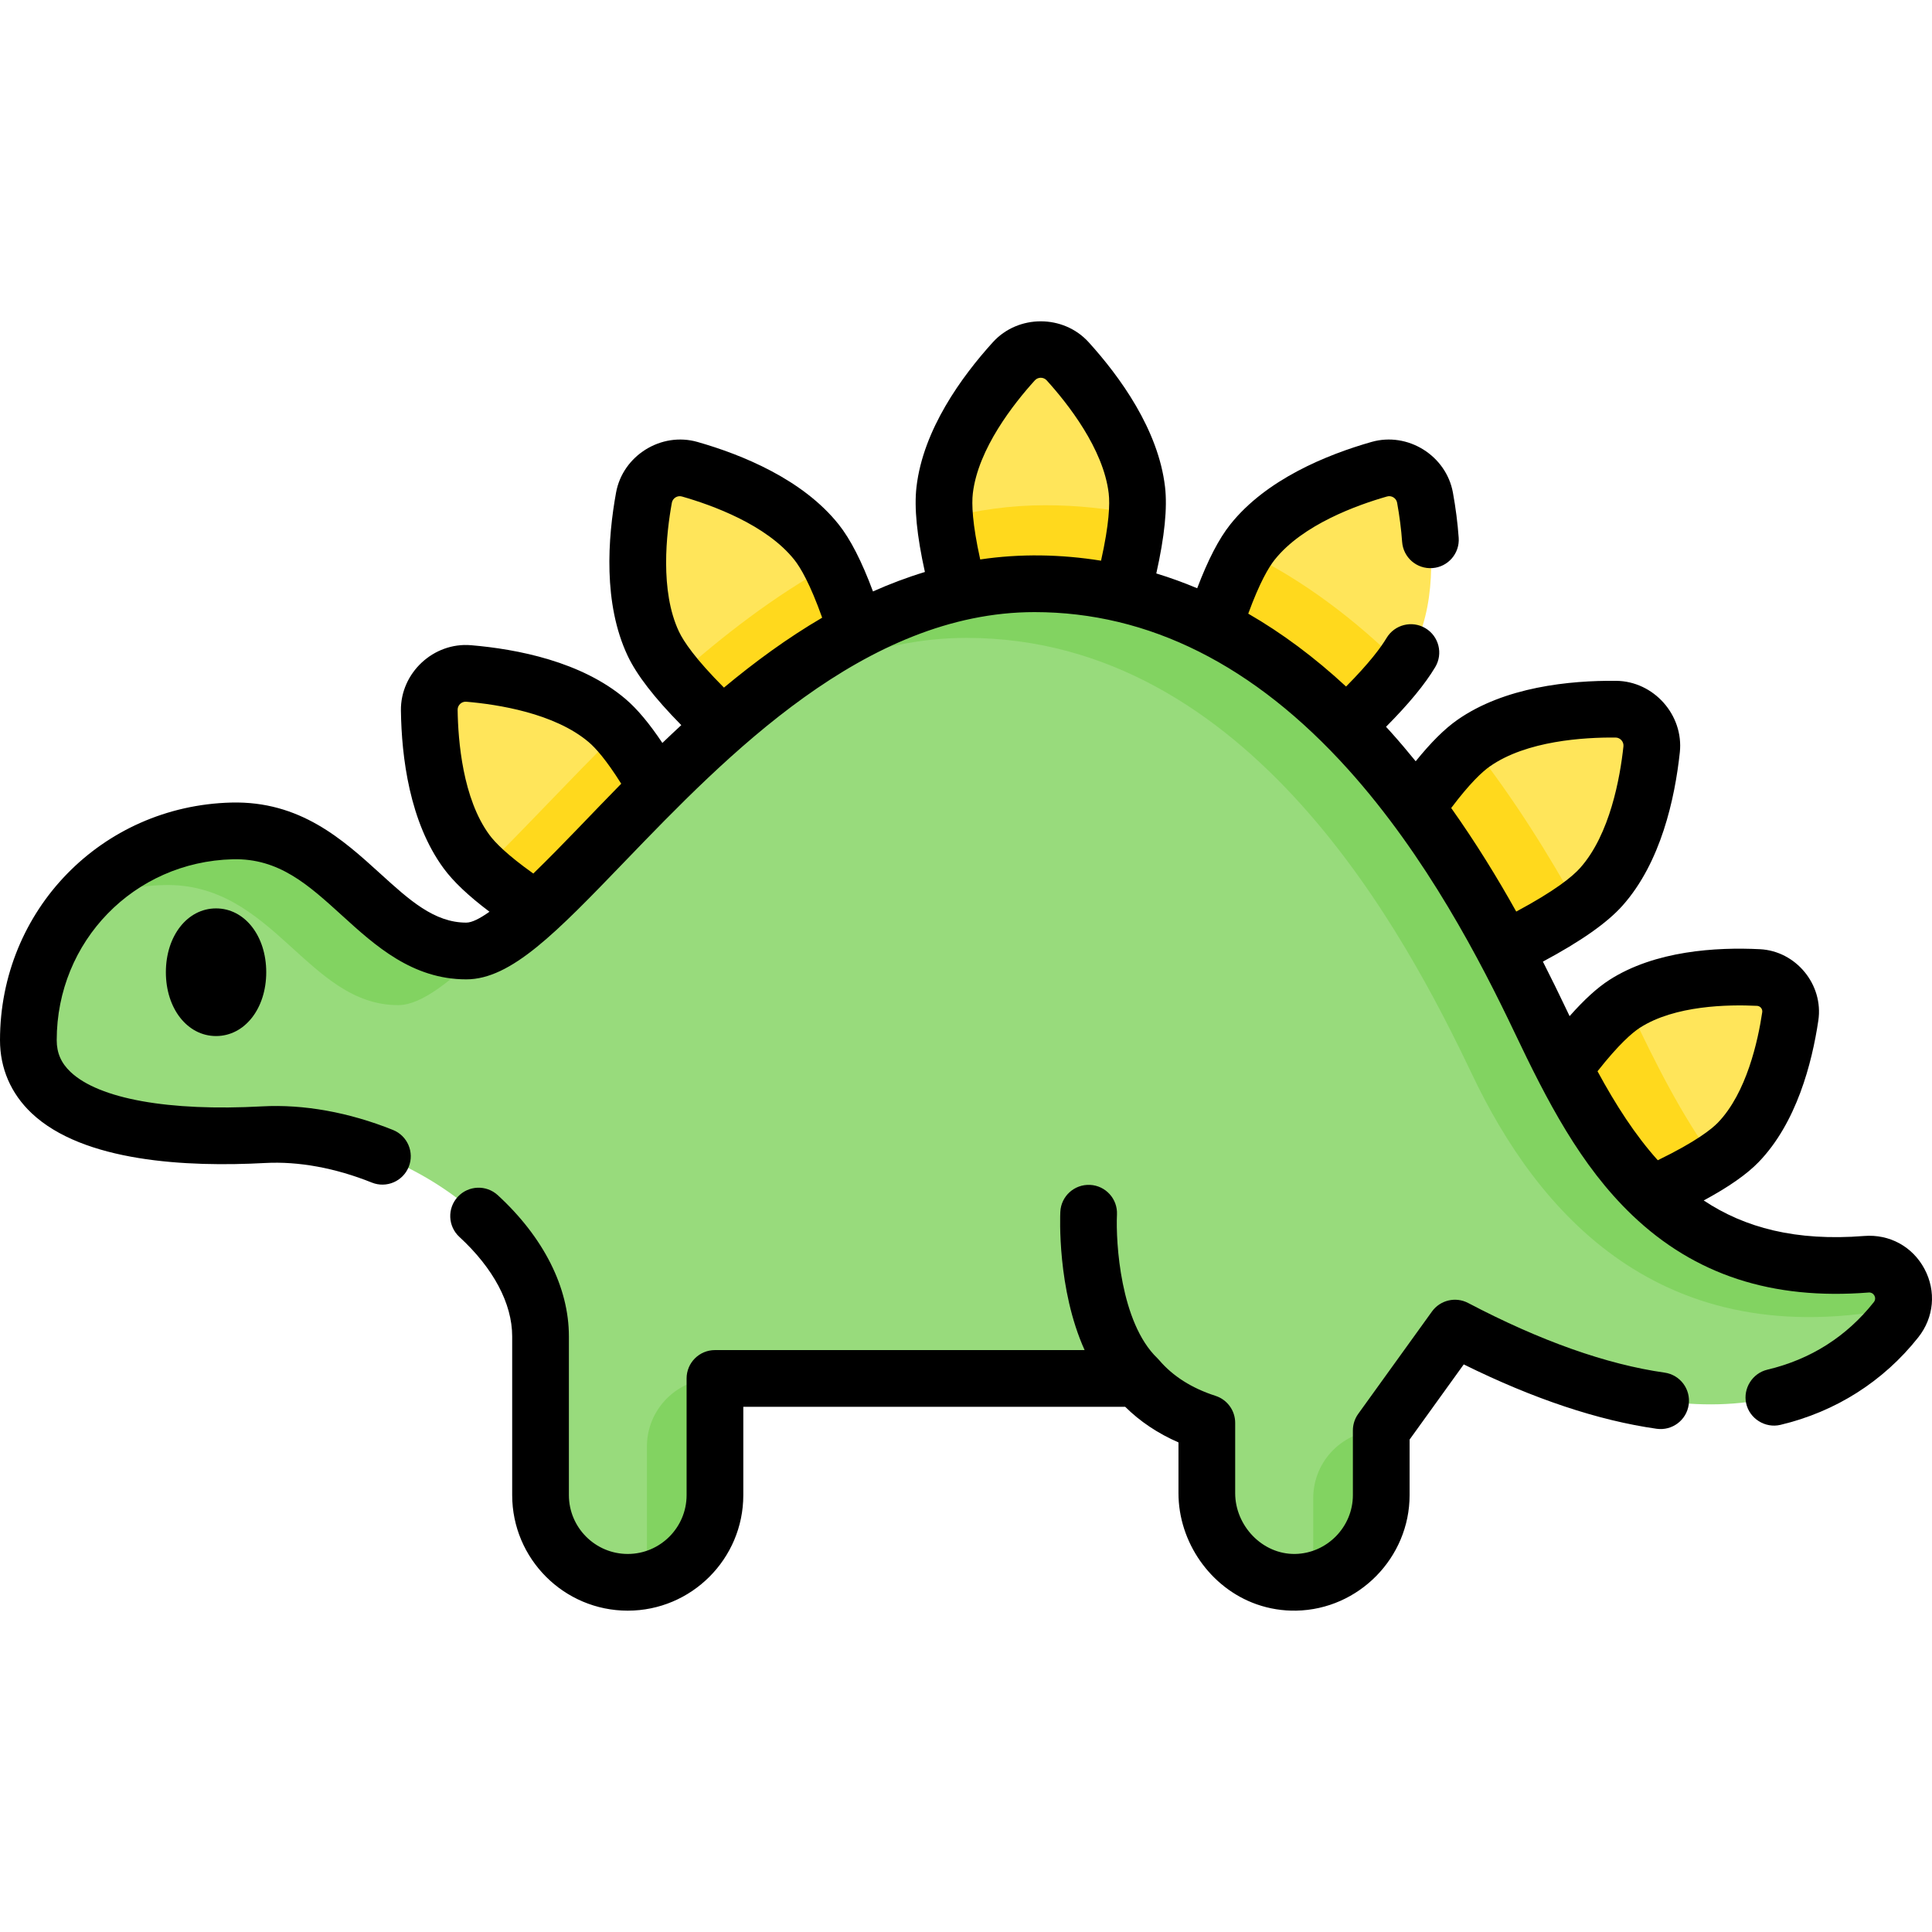
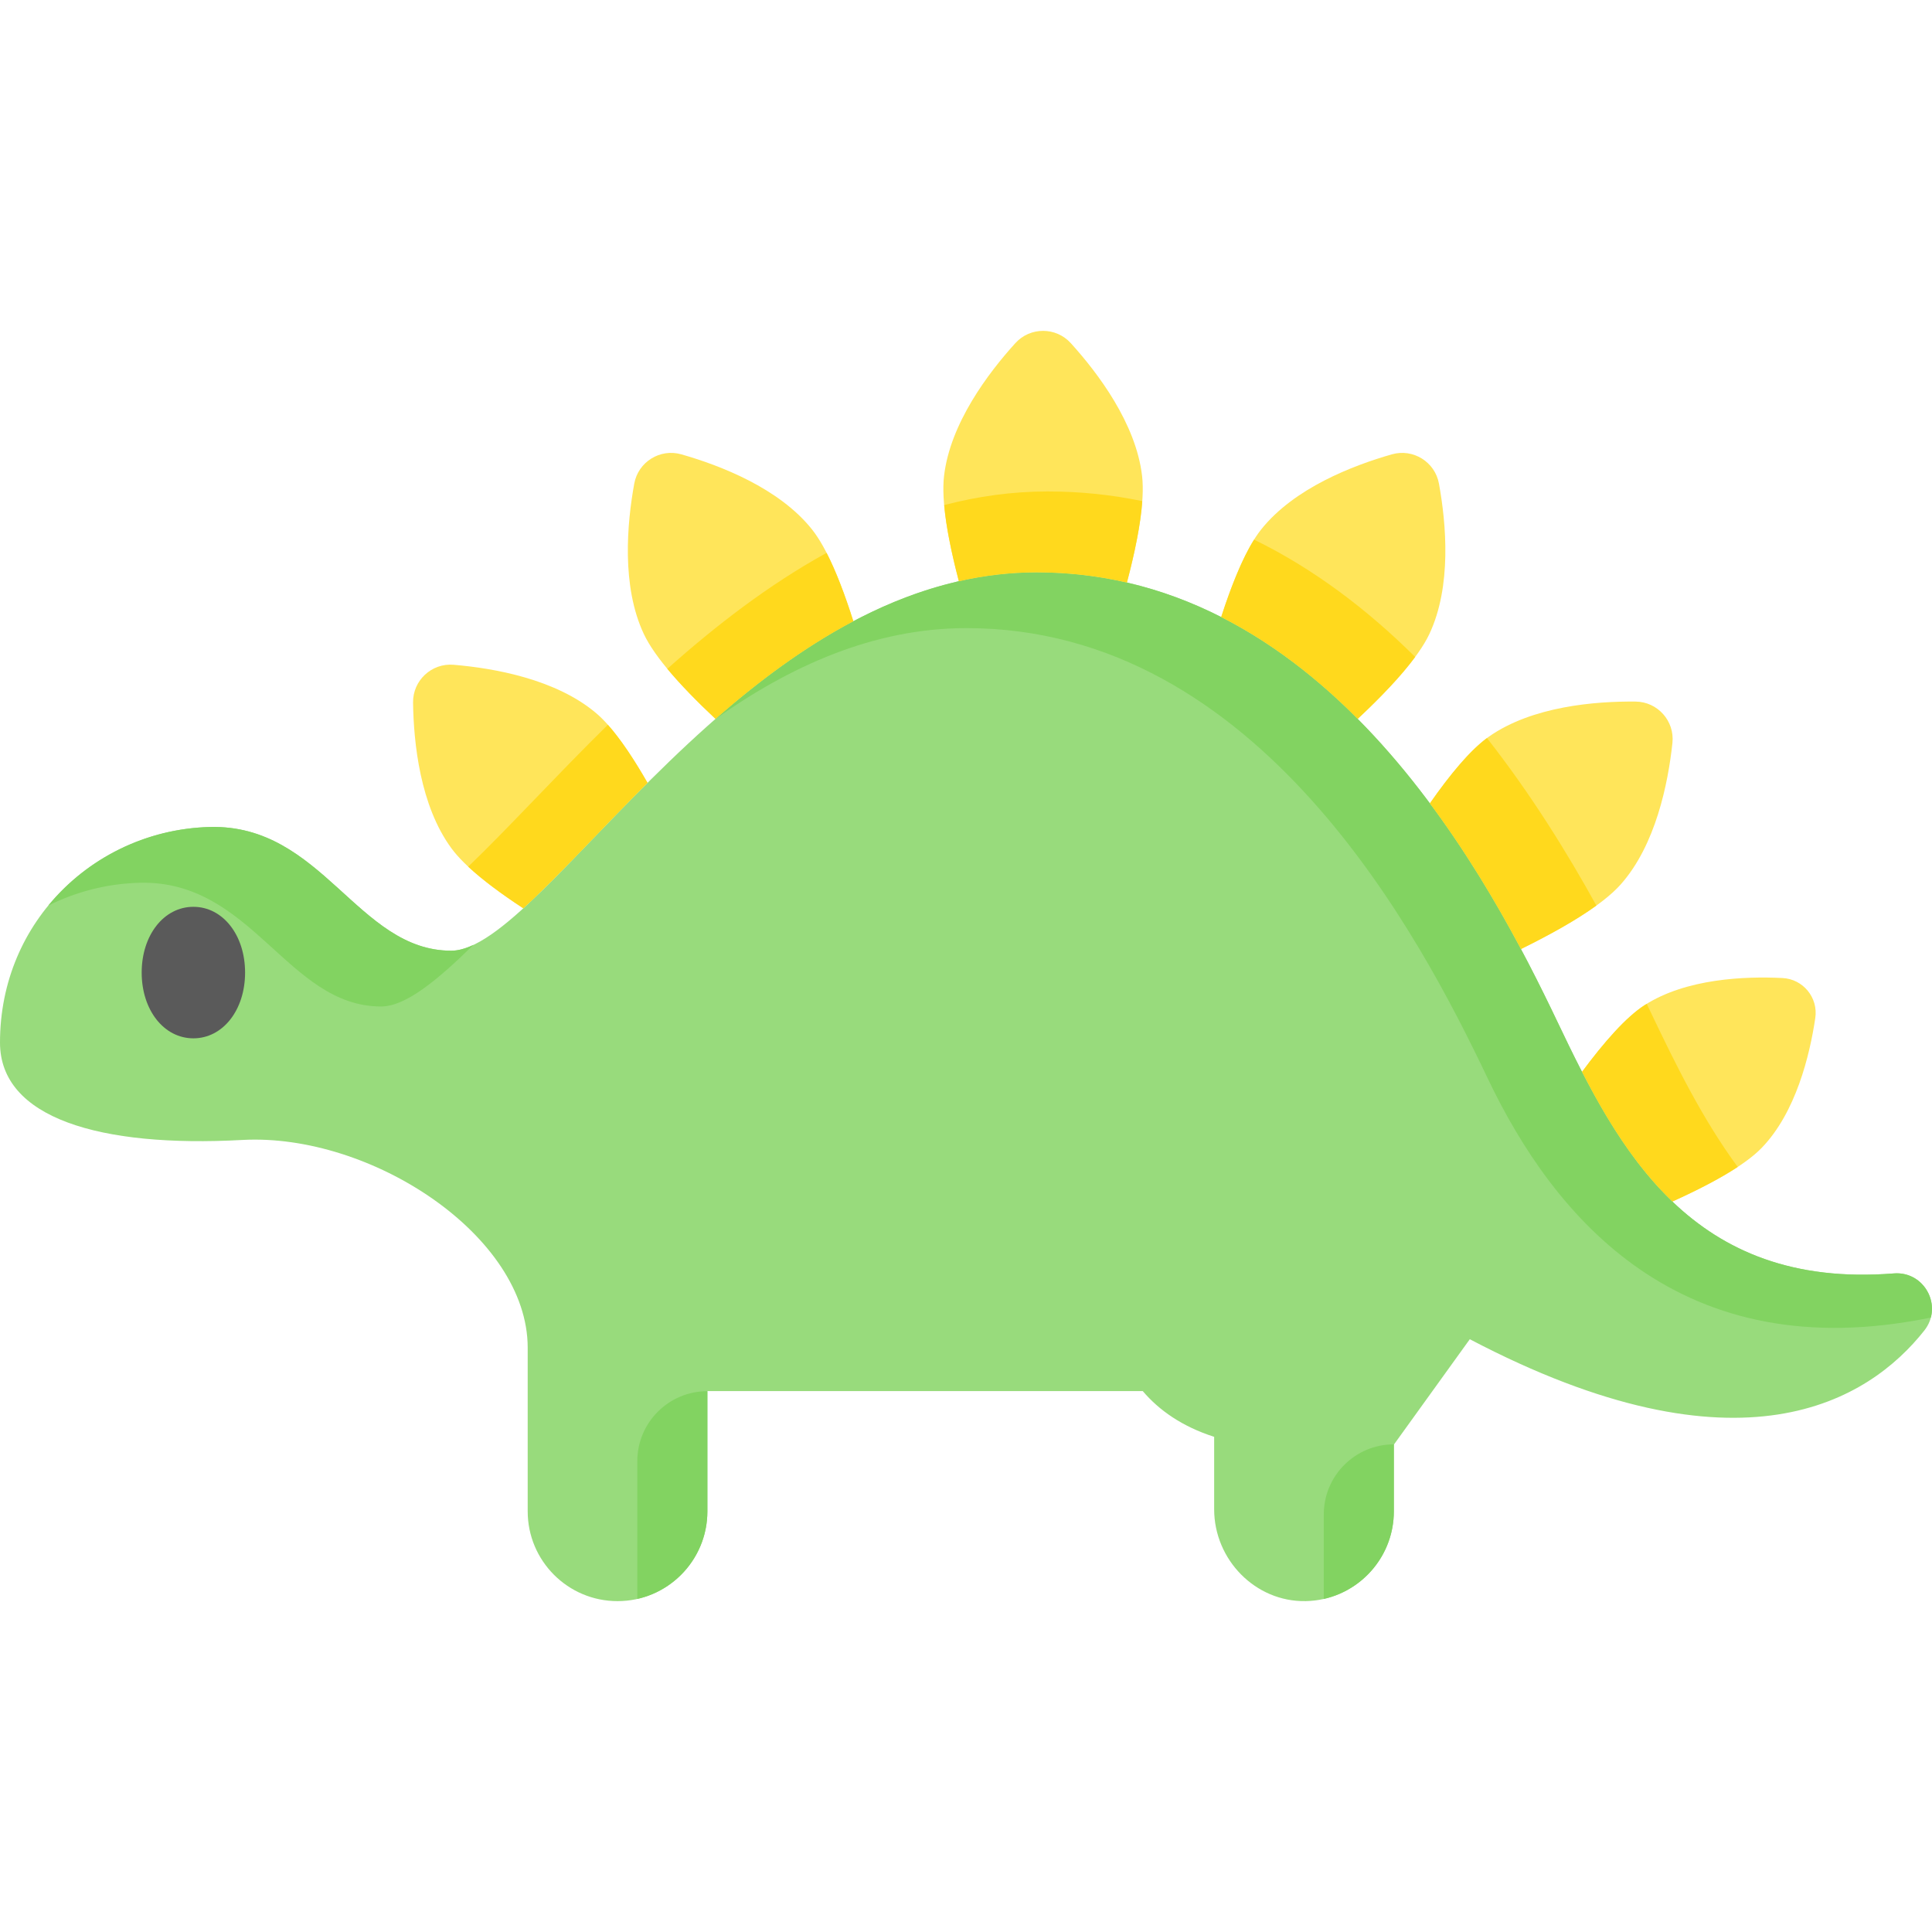
<svg xmlns="http://www.w3.org/2000/svg" id="Capa_1" enable-background="new 0 0 512 512" height="512" viewBox="0 0 512 512" width="512">
  <g fill="#ffe55a">
-     <path d="m142.116 241.121c8.959-8.155 19.628-19.972 31.959-32.271-4.46-7.794-9.006-14.346-13.175-17.89-10.363-8.81-26.361-11.612-36.703-12.482-5.666-.477-10.512 4.04-10.434 9.726.142 10.378 1.814 26.534 9.875 37.489 3.466 4.709 10.329 10.09 18.478 15.428z" />
-     <path d="m191.56 192.396c10.819-9.473 22.647-18.353 35.456-25.116-3.164-9.994-6.764-18.754-10.634-23.615-8.472-10.641-23.631-16.471-33.612-19.317-5.468-1.559-11.093 1.94-12.112 7.534-1.859 10.211-3.33 26.386 2.47 38.689 2.874 6.096 10.003 13.936 18.432 21.825z" />
-     <path d="m274.151 154.7c8.136 0 15.875.93 23.232 2.629 2.861-10.832 4.66-20.9 3.9-27.426-1.573-13.51-11.366-26.468-18.338-34.156-3.819-4.212-10.444-4.212-14.264 0-6.972 7.688-16.764 20.646-18.338 34.156-.752 6.458 1.002 16.384 3.81 27.087 6.466-1.473 13.13-2.29 19.998-2.29z" />
-     <path d="m356.742 192.396c8.429-7.889 15.557-15.729 18.432-21.825 5.8-12.303 4.329-28.478 2.47-38.689-1.018-5.594-6.644-9.093-12.111-7.534-9.981 2.846-25.141 8.676-33.612 19.317-3.73 4.685-7.21 12.991-10.289 22.534 13.2 6.71 24.868 15.878 35.11 26.197z" />
-     <path d="m398.736 251.597c11.048-5.433 20.898-11.275 25.637-16.595 9.047-10.156 12.217-26.086 13.326-36.406.608-5.653-3.796-10.602-9.482-10.656-10.379-.097-26.569 1.202-37.707 9.007-4.601 3.224-9.893 9.569-15.2 17.177 9.498 12.763 17.257 25.882 23.426 37.473z" />
-     <path d="m437.686 316.541c9.872-4.454 18.586-9.262 22.975-13.805 8.809-9.117 12.363-23.832 13.785-33.401.779-5.242-3.135-10.017-8.428-10.282-9.662-.483-24.788.116-35.456 6.965-4.775 3.065-10.444 9.511-16.117 17.172 6.283 12.202 13.52 24.043 23.241 33.351z" />
+     <path d="m138.677 240.713c9.23-8.402 20.223-20.577 32.927-33.248-4.596-8.03-9.279-14.781-13.574-18.432-10.676-9.076-27.159-11.963-37.815-12.86-5.837-.491-10.83 4.163-10.75 10.02.147 10.692 1.869 27.337 10.174 38.624 3.571 4.854 10.642 10.397 19.038 15.896z" />
+     <path d="m189.618 190.514c11.146-9.76 23.333-18.908 36.529-25.877-3.26-10.296-6.969-19.322-10.956-24.33-8.728-10.963-24.346-16.97-34.63-19.902-5.633-1.606-11.429 1.999-12.478 7.762-1.915 10.52-3.43 27.185 2.545 39.86 2.961 6.281 10.306 14.359 18.99 22.487z" />
+     <path d="m274.71 151.676c8.382 0 16.355.958 23.936 2.708 2.948-11.16 4.801-21.533 4.018-28.257-1.621-13.919-11.71-27.269-18.893-35.19-3.935-4.34-10.76-4.34-14.695 0-7.183 7.921-17.272 21.272-18.893 35.19-.775 6.653 1.032 16.881 3.926 27.907 6.659-1.516 13.525-2.358 20.601-2.358z" />
+     <path d="m359.802 190.513c8.684-8.128 16.029-16.205 18.99-22.486 5.976-12.675 4.461-29.34 2.545-39.86-1.049-5.763-6.845-9.368-12.478-7.762-10.284 2.932-25.902 8.939-34.63 19.902-3.843 4.827-7.428 13.385-10.601 23.216 13.601 6.913 25.622 16.359 36.174 26.99z" />
+     <path d="m403.068 251.507c11.382-5.597 21.531-11.616 26.413-17.097 9.32-10.464 12.587-26.876 13.729-37.508.626-5.824-3.911-10.923-9.769-10.978-10.693-.101-27.373 1.238-38.849 9.28-4.74 3.322-10.192 9.858-15.66 17.697 9.786 13.148 17.779 26.664 24.136 38.606z" />
+     <path d="m443.197 318.418c10.171-4.589 19.149-9.542 23.671-14.223 9.076-9.393 12.737-24.554 14.202-34.413.803-5.401-3.23-10.321-8.684-10.593-9.954-.497-25.539.119-36.53 7.175-4.919 3.158-10.76 9.799-16.605 17.692 6.474 12.572 13.93 24.771 23.946 34.362z" />
  </g>
-   <path d="m408.166 270.409c-17.316-36.377-58.726-115.709-134.015-115.709s-126.486 97.325-150.579 97.325-33.128-32.576-62.104-31.823c-28.977.753-53.953 23.828-53.953 55.45 0 19.427 25.656 27.053 62.328 25.052 33.056-1.804 73.407 24.609 73.407 53.44v42.075c0 12.764 10.347 23.111 23.111 23.111 12.764 0 23.111-10.347 23.111-23.111v-30.917h111.987c4.191 4.923 10.1 9.103 18.366 11.765v18.632c0 12.957 10.603 23.872 23.557 23.627 12.557-.238 22.664-10.492 22.664-23.106v-17.144l19.535-27.117c69.683 36.596 102.648 15.778 116.898-2.22 4.935-6.233.081-15.331-7.844-14.701-52.026 4.131-70.79-31.695-86.469-64.629z" fill="#98db7c" />
-   <path d="m171.443 383.346v35.415c10.278-2.308 17.967-11.458 18.024-22.419v-31.02c-9.954 0-18.024 8.07-18.024 18.024z" fill="#82d361" />
-   <path d="m348.021 397.024v21.742c10.315-2.317 18.023-11.53 18.024-22.545v-17.221c-9.955 0-18.024 8.07-18.024 18.024z" fill="#82d361" />
-   <path d="m256.116 169.047c75.29 0 116.699 79.332 134.016 115.709 17.166 36.06 49.664 74.892 114.037 61.629 1.504-5.683-2.953-11.871-9.536-11.348-52.024 4.132-70.788-31.693-86.466-64.628-17.317-36.377-58.727-115.709-134.016-115.709-32.005 0-59.654 17.589-82.72 37.81 19.038-13.522 40.63-23.463 64.685-23.463z" fill="#82d361" />
-   <path d="m43.433 234.549c28.977-.753 38.011 31.823 62.104 31.823 6.16 0 14.096-6.37 23.75-15.842-2.047.962-3.956 1.495-5.715 1.495-24.093 0-33.127-32.576-62.104-31.823-16.389.426-31.494 7.996-41.528 20.211 7.17-3.579 15.164-5.648 23.493-5.864z" fill="#82d361" />
-   <path d="m437.686 316.541c6.368-2.873 12.247-5.894 16.801-8.896-8.979-12.205-15.914-26.24-22.393-39.849-.326-.685-.66-1.383-1.001-2.094-.176.108-.359.204-.532.315-4.775 3.065-10.444 9.511-16.117 17.172 6.284 12.203 13.521 24.044 23.242 33.352z" fill="#ffd91d" />
-   <path d="m418.139 240.41c-7.523-13.633-16.85-28.687-28.144-43.082-4.479 3.325-9.574 9.471-14.685 16.798 9.498 12.761 17.257 25.88 23.426 37.471 7.4-3.639 14.254-7.46 19.403-11.187z" fill="#ffd91d" />
-   <path d="m371.526 176.465c-12.079-11.989-25.85-22.564-41.436-30.179-3.04 4.855-5.889 11.949-8.459 19.912 13.201 6.71 24.869 15.879 35.111 26.198 5.909-5.53 11.171-11.033 14.784-15.931z" fill="#ffd91d" />
-   <path d="m277.007 133.894c-9.189 0-18.065 1.265-26.63 3.507.503 5.652 1.903 12.444 3.778 19.589 6.464-1.472 13.129-2.289 19.996-2.289 8.136 0 15.875.93 23.232 2.628 2.035-7.704 3.527-15.015 3.948-20.947-7.745-1.609-15.847-2.488-24.324-2.488z" fill="#ffd91d" />
-   <path d="m191.56 192.396c10.819-9.473 22.647-18.353 35.456-25.117-2.115-6.681-4.426-12.803-6.881-17.585-14.823 8.146-28.489 18.693-40.968 29.82 3.382 4.083 7.683 8.475 12.393 12.882z" fill="#ffd91d" />
-   <path d="m127.951 230.405c3.687 3.443 8.627 7.089 14.165 10.716 8.959-8.155 19.628-19.972 31.959-32.271-3.422-5.979-6.893-11.221-10.206-14.941-13.7 13.49-25.689 26.689-35.918 36.496z" fill="#ffd91d" />
-   <path d="m43.958 257.649c0 9.643 5.717 16.914 13.298 16.914 7.582 0 13.299-7.271 13.299-16.914 0-9.642-5.717-16.914-13.299-16.914-7.581 0-13.298 7.271-13.298 16.914z" />
-   <path d="m510.006 336.275c-3.157-5.916-9.27-9.257-15.968-8.73-18.133 1.442-31.683-2.186-42.538-9.41 6.616-3.566 11.426-6.929 14.565-10.178 10.002-10.351 14.12-26.116 15.813-37.517 1.414-9.494-5.906-18.414-15.486-18.892-11.513-.575-27.781.37-39.891 8.146-3.187 2.046-6.674 5.218-10.539 9.594-.337-.702-.675-1.401-1.012-2.111-1.808-3.798-3.83-7.948-6.066-12.339 10.105-5.405 17.046-10.288 21.1-14.839 10.173-11.421 13.873-28.383 15.185-40.601 1.066-9.921-6.911-18.879-16.883-18.972-12.292-.117-29.564 1.59-42.09 10.367-3.362 2.356-7.003 5.972-11.021 10.95-2.16-2.656-4.378-5.285-6.691-7.857-.389-.432-.781-.85-1.171-1.277 6.025-6.066 10.321-11.278 13.037-15.819 2.13-3.562.97-8.176-2.592-10.306-3.559-2.128-8.175-.971-10.306 2.591-1.494 2.498-4.544 6.62-10.728 12.865-8.338-7.716-16.987-14.158-25.926-19.314 3.01-8.226 5.413-12.292 7-14.285 7.417-9.315 21.85-14.506 29.794-16.771 1.188-.337 2.436.44 2.657 1.653.644 3.538 1.091 7.025 1.328 10.364.294 4.14 3.863 7.262 8.029 6.963 4.139-.294 7.256-3.888 6.963-8.028-.276-3.882-.792-7.915-1.533-11.99-1.786-9.806-11.966-16.153-21.565-13.414-11.818 3.369-27.904 9.897-37.43 21.863-3.011 3.782-5.904 9.354-8.773 16.912-3.571-1.501-7.184-2.81-10.837-3.923 2.204-9.832 2.962-17.379 2.314-22.94-1.769-15.192-11.98-29.232-20.234-38.334-6.699-7.39-18.697-7.392-25.396 0-8.255 9.102-18.466 23.143-20.235 38.334-.64 5.49.091 12.912 2.228 22.552-4.705 1.426-9.292 3.161-13.76 5.157-2.972-7.987-5.969-13.839-9.089-17.758-9.527-11.965-25.614-18.493-37.43-21.862-9.6-2.737-19.779 3.606-21.566 13.414-2.201 12.09-3.456 29.405 3.066 43.24 2.404 5.097 7.085 11.154 14.22 18.393-1.697 1.569-3.368 3.144-5.013 4.721-3.467-5.192-6.695-9.04-9.771-11.655-11.653-9.906-28.695-13.214-40.94-14.245-9.941-.834-18.715 7.342-18.578 17.316.167 12.287 2.271 29.52 11.336 41.84 2.579 3.505 6.583 7.294 12.134 11.475-2.533 1.805-4.66 2.888-6.148 2.888-8.502 0-15.106-6.004-22.754-12.956-9.97-9.064-21.29-19.333-39.545-18.864-34.356.897-61.27 28.553-61.27 62.966 0 7.471 2.891 14.158 8.361 19.336 13.697 12.97 41.22 14.345 61.892 13.219 8.844-.481 18.63 1.311 28.291 5.189 3.85 1.546 8.228-.322 9.773-4.174 1.546-3.852-.323-8.227-4.174-9.773-11.683-4.689-23.681-6.852-34.709-6.248-24.69 1.348-43.191-1.978-50.739-9.125-2.501-2.368-3.665-5.044-3.665-8.424 0-26.202 20.484-47.259 46.633-47.938 12.278-.312 20.03 6.762 29.047 14.96 8.695 7.905 18.551 16.865 32.863 16.865 11.899 0 23.873-12.425 41.998-31.234 26.878-27.892 63.688-66.091 108.581-66.091 30.28 0 58.259 14.038 83.161 41.724 20.735 23.055 35.082 50.821 44.07 69.7 8.569 18.002 17.404 35.251 31.2 48.42 16.559 15.808 37.059 22.503 62.646 20.469 1.36-.104 2.214 1.464 1.358 2.546-7.248 9.154-16.748 15.18-28.235 17.91-3.934.935-6.46 4.958-5.605 8.907.879 4.058 5.041 6.672 9.079 5.715 14.643-3.48 27.28-11.503 36.543-23.203 4.168-5.264 4.795-12.21 1.637-18.127zm-330.081-168.909c-5.078-10.771-3.354-26.012-1.875-34.138.221-1.213 1.47-1.992 2.658-1.654 7.944 2.265 22.377 7.455 29.794 16.771 1.667 2.093 4.202 6.435 7.382 15.347-9.224 5.395-17.897 11.755-26.03 18.531-7.571-7.598-10.685-12.219-11.929-14.857zm-38.591 64.13c-6.949-4.939-10.166-8.249-11.643-10.257-7.059-9.591-8.301-24.879-8.415-33.138-.016-1.23 1.061-2.241 2.291-2.135 8.231.693 23.393 3.006 32.466 10.719 1.754 1.491 4.569 4.59 8.597 11.008-7.784 7.915-15.329 16.071-23.296 23.803zm118.433-83.233c-2.119-9.573-2.278-14.752-1.959-17.491 1.378-11.828 10.892-23.859 16.442-29.978.828-.914 2.3-.913 3.129 0 5.549 6.119 15.063 18.15 16.441 29.978.323 2.775.153 8.043-2.032 17.816-10.578-1.694-21.418-1.912-32.021-.325zm135.056 54.84c9.751-6.834 25.033-7.716 33.324-7.647 1.232.012 2.213 1.112 2.081 2.339-.883 8.213-3.545 23.318-11.465 32.21-2.051 2.303-6.671 6.075-16.945 11.571-4.937-8.84-10.669-18.196-17.234-27.446 4.957-6.593 8.254-9.636 10.239-11.027zm28.536 80.794c5.599-7.109 9.172-10.213 11.262-11.555 9.221-5.919 23.395-6.162 31.022-5.783.849.042 1.496.831 1.37 1.672-1.122 7.553-4.142 21.403-11.756 29.284-1.599 1.655-5.717 5-15.926 9.962-5.997-6.662-11.136-14.665-15.972-23.58z" />
-   <path d="m441.141 363.76c-15.395-2.186-32.913-8.395-52.068-18.454-3.311-1.739-7.403-.777-9.591 2.261l-19.535 27.117c-.922 1.279-1.418 2.815-1.418 4.392v17.144c0 8.438-6.86 15.433-15.292 15.593-8.734.143-15.901-7.512-15.901-16.114v-18.632c0-3.263-2.106-6.153-5.211-7.153-6.284-2.023-11.313-5.214-14.947-9.483-.017-.02-.037-.037-.055-.057-.144-.165-.292-.328-.453-.483-9.756-9.4-11.004-30.632-10.662-38.02.199-4.141-2.995-7.66-7.137-7.864-4.169-.192-7.67 2.992-7.874 7.137-.051 1.051-.876 20.454 6.437 36.643h-97.965c-4.151 0-7.514 3.364-7.514 7.514v30.917c0 8.599-6.997 15.596-15.596 15.596s-15.596-6.996-15.596-15.596v-42.075c0-12.942-6.691-26.227-18.842-37.405-3.055-2.809-7.809-2.612-10.618.443-2.81 3.054-2.611 7.807.442 10.617 9.021 8.299 13.989 17.655 13.989 26.345v42.075c0 16.886 13.738 30.625 30.625 30.625s30.625-13.738 30.625-30.625v-23.403h101.202c3.938 3.901 8.665 7.06 14.122 9.44v13.443c0 12.977 8.443 25.136 20.716 29.457 3.361 1.183 6.937 1.755 10.499 1.683 16.561-.314 30.035-14.05 30.035-30.619v-14.719l14.35-19.919c18.461 9.127 35.634 14.861 51.118 17.059 4.111.58 7.914-2.274 8.497-6.383.584-4.11-2.274-7.914-6.382-8.497z" />
+   <path d="m412.783 270.888c-17.841-37.478-60.504-119.212-138.073-119.212s-130.316 100.271-155.138 100.271-34.131-33.562-63.984-32.786-55.588 24.55-55.588 57.129c0 20.016 26.433 27.872 64.215 25.811 34.057-1.859 75.63 25.354 75.63 55.058v43.349c0 13.15 10.66 23.81 23.81 23.81 13.15 0 23.81-10.66 23.81-23.81v-31.853h115.378c4.318 5.072 10.405 9.379 18.922 12.121v19.196c0 13.349 10.924 24.595 24.271 24.342 12.938-.245 23.35-10.81 23.35-23.806v-17.663l20.126-27.938c71.793 37.704 105.756 16.256 120.437-2.288 5.084-6.422.083-15.795-8.082-15.147-53.599 4.258-72.931-32.652-89.084-66.584z" fill="#98db7c" />
+   <path d="m168.893 387.245v36.488c10.59-2.378 18.511-11.805 18.57-23.098v-31.959c-10.256-.001-18.57 8.313-18.57 18.569z" fill="#82d361" />
+   <path d="m350.816 401.337v22.4c10.628-2.388 18.569-11.879 18.57-23.228v-17.742c-10.256.001-18.57 8.315-18.57 18.57z" fill="#82d361" />
+   <path d="m256.129 166.457c77.569 0 120.232 81.735 138.073 119.212 17.686 37.152 51.168 77.16 117.49 63.495 1.55-5.855-3.043-12.23-9.825-11.692-53.599 4.258-72.931-32.653-89.084-66.585-17.841-37.478-60.504-119.212-138.073-119.212-32.974 0-61.46 18.121-85.225 38.955 19.615-13.93 41.86-24.173 66.644-24.173z" fill="#82d361" />
+   <path d="m37.006 233.942c29.854-.776 39.162 32.786 63.984 32.786 6.347 0 14.523-6.563 24.469-16.321-2.109.992-4.076 1.54-5.888 1.54-24.822 0-34.13-33.562-63.984-32.786-16.885.439-32.447 8.238-42.786 20.823 7.387-3.687 15.624-5.819 24.205-6.042z" fill="#82d361" />
+   <path d="m443.197 318.418c6.561-2.96 12.618-6.072 17.31-9.165-9.251-12.574-16.396-27.034-23.071-41.055-.336-.705-.68-1.425-1.031-2.157-.181.111-.37.21-.548.324-4.919 3.158-10.76 9.799-16.605 17.692 6.473 12.571 13.929 24.77 23.945 34.361z" fill="#ffd91d" />
+   <path d="m423.057 239.982c-7.751-14.046-17.36-29.555-28.996-44.387-4.614 3.425-9.863 9.758-15.129 17.307 9.786 13.148 17.779 26.664 24.136 38.606 7.623-3.75 14.684-7.687 19.989-11.526z" fill="#ffd91d" />
+   <path d="m375.033 174.1c-12.444-12.352-26.633-23.248-42.69-31.092-3.132 5.002-6.068 12.311-8.715 20.515 13.601 6.913 25.622 16.36 36.174 26.991 6.087-5.698 11.509-11.367 15.231-16.414z" fill="#ffd91d" />
+   <path d="m277.652 130.24c-9.468 0-18.612 1.303-27.436 3.613.518 5.823 1.96 12.821 3.892 20.182 6.66-1.517 13.526-2.359 20.602-2.359 8.383 0 16.356.958 23.936 2.708 2.096-7.938 3.634-15.47 4.068-21.582-7.981-1.656-16.328-2.562-25.062-2.562z" fill="#ffd91d" />
+   <path d="m189.618 190.514c11.146-9.76 23.333-18.909 36.529-25.877-2.179-6.883-4.56-13.191-7.09-18.118-15.272 8.392-29.351 19.259-42.208 30.723 3.485 4.206 7.917 8.73 12.769 13.272z" fill="#ffd91d" />
+   <path d="m124.083 229.673c3.799 3.547 8.889 7.304 14.594 11.041 9.23-8.402 20.223-20.577 32.927-33.248-3.526-6.16-7.102-11.561-10.516-15.394-14.114 13.899-26.466 27.498-37.005 37.601z" fill="#ffd91d" />
+   <path d="m37.547 257.742c0 9.935 5.89 17.426 13.701 17.426 7.812 0 13.702-7.491 13.702-17.426 0-9.934-5.89-17.426-13.702-17.426-7.81 0-13.701 7.492-13.701 17.426z" fill="#5a5a5a" />
</svg>
